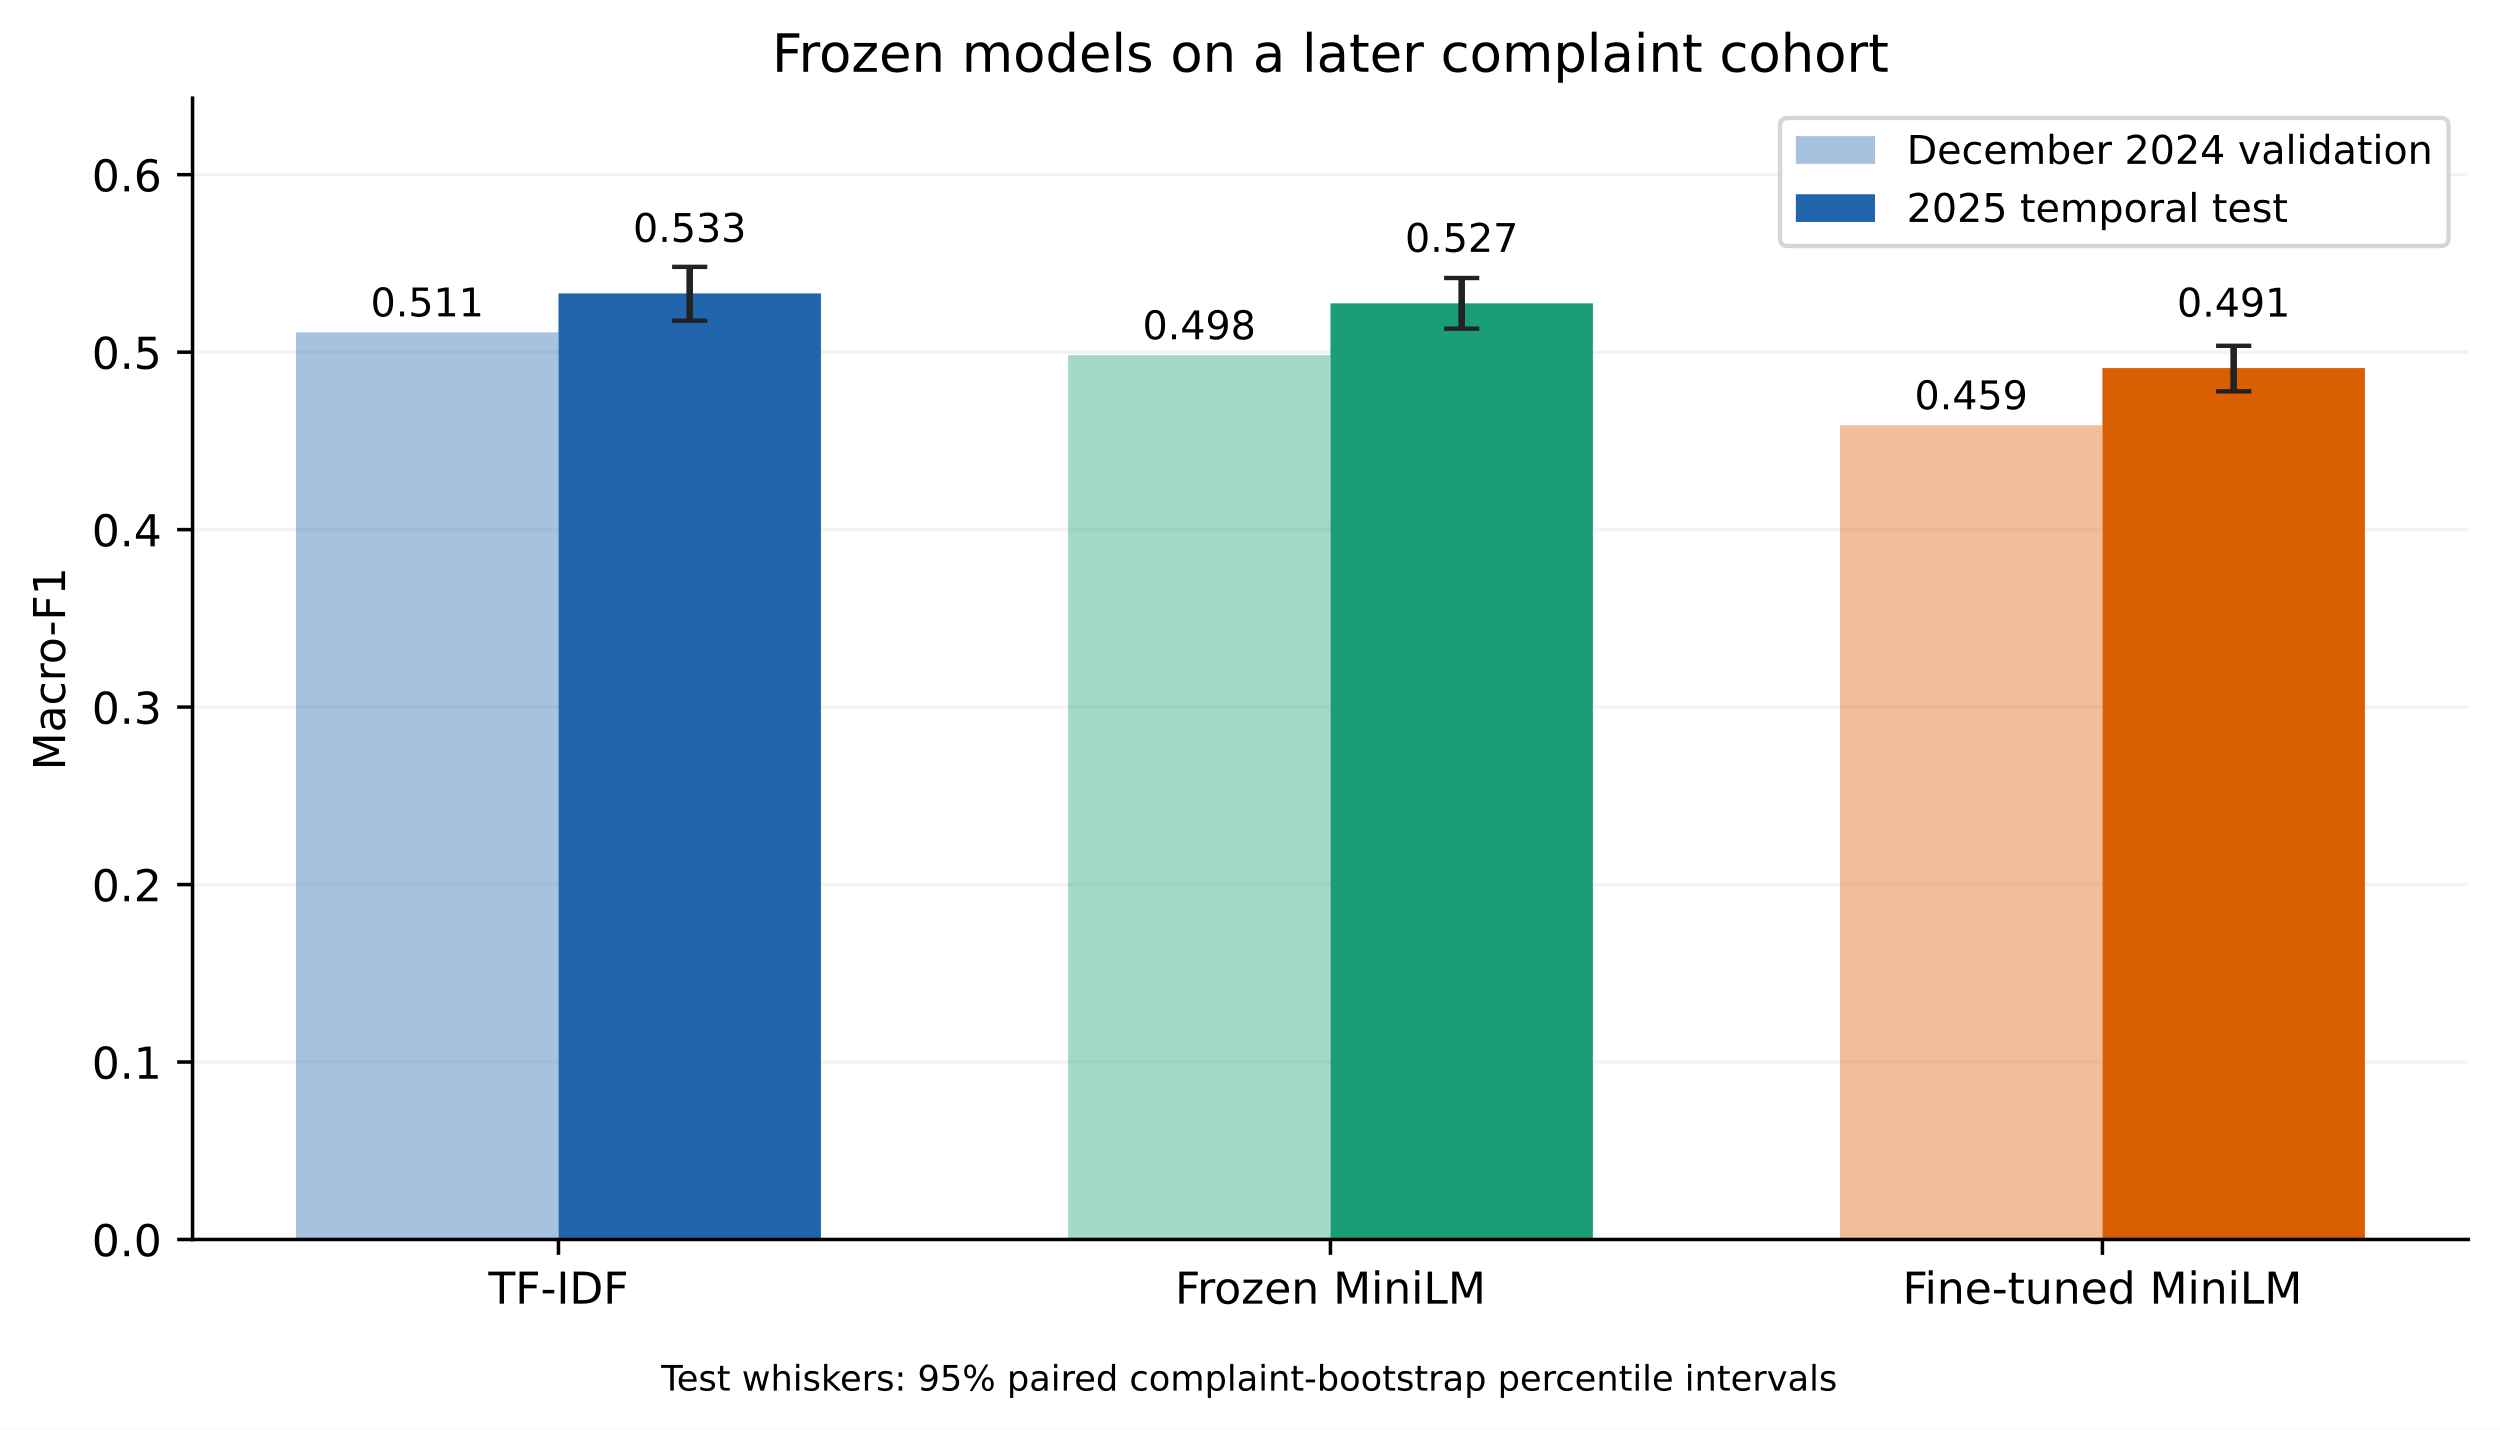
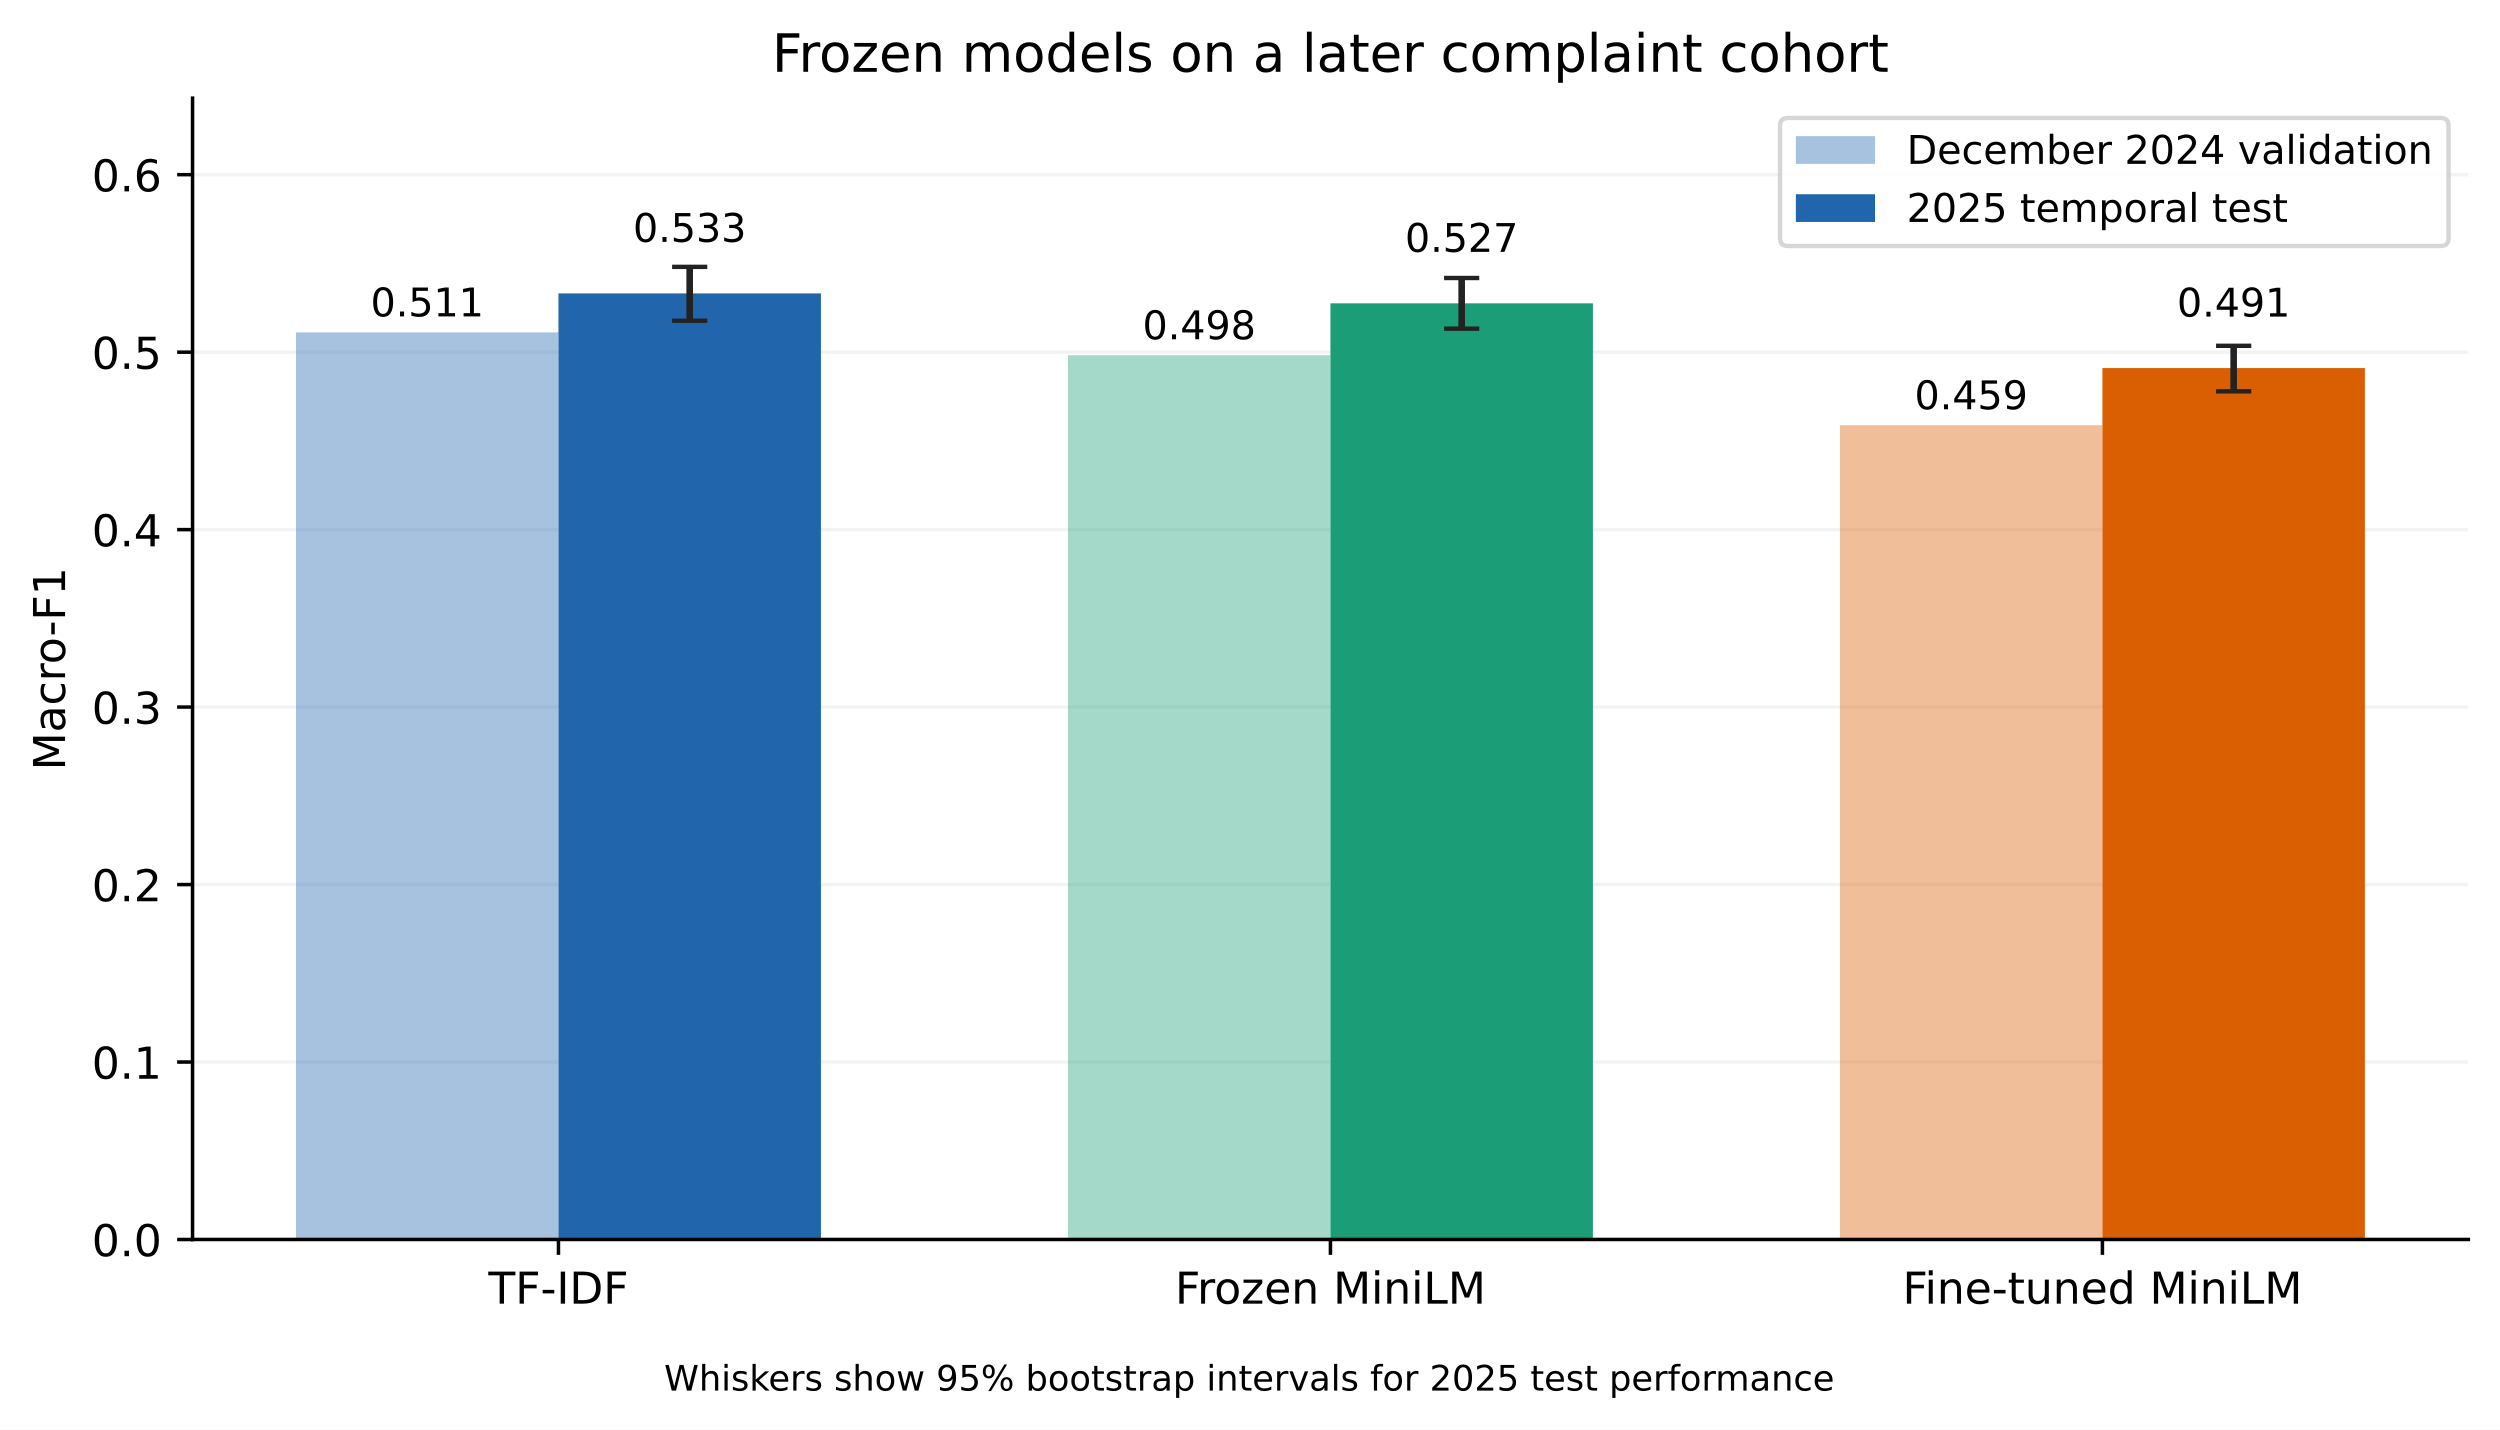
<svg xmlns="http://www.w3.org/2000/svg" xmlns:xlink="http://www.w3.org/1999/xlink" width="568.461pt" height="325.062pt" viewBox="0 0 568.461 325.062" version="1.1">
  <defs>
    <style type="text/css">*{stroke-linejoin: round; stroke-linecap: butt}</style>
  </defs>
  <g id="figure_1">
    <g id="patch_1">
      <path d="M 0 325.062  L 568.461 325.062  L 568.461 0  L 0 0  z " style="fill: #ffffff" />
    </g>
    <g id="axes_1">
      <g id="patch_2">
        <path d="M 43.781 281.838  L 561.261 281.838  L 561.261 22.318  L 43.781 22.318  z " style="fill: #ffffff" />
      </g>
      <g id="matplotlib.axis_1">
        <g id="xtick_1">
          <g id="line2d_1">
            <defs>
-               <path id="m0c07a40f7c" d="M 0 0  L 0 3.5  " style="stroke: #000000; stroke-width: 0.8" />
+               <path id="m59cb659e03" d="M 0 0  L 0 3.5  " style="stroke: #000000; stroke-width: 0.8" />
            </defs>
            <g>
-               <use xlink:href="#m0c07a40f7c" x="126.985" y="281.838" style="stroke: #000000; stroke-width: 0.8" />
+               <use xlink:href="#m59cb659e03" x="126.985" y="281.838" style="stroke: #000000; stroke-width: 0.8" />
            </g>
          </g>
          <g id="text_1">
            <text style="font-size: 10px; font-family: 'DejaVu Sans', 'Bitstream Vera Sans', 'Computer Modern Sans Serif', 'Lucida Grande', 'Verdana', 'Geneva', 'Lucid', 'Arial', 'Helvetica', 'Avant Garde', sans-serif; text-anchor: middle" x="126.985" y="296.437" transform="rotate(-0 126.9853 296.4366)">TF-IDF</text>
          </g>
        </g>
        <g id="xtick_2">
          <g id="line2d_2">
            <g>
-               <use xlink:href="#m0c07a40f7c" x="302.521" y="281.838" style="stroke: #000000; stroke-width: 0.8" />
+               <use xlink:href="#m59cb659e03" x="302.521" y="281.838" style="stroke: #000000; stroke-width: 0.8" />
            </g>
          </g>
          <g id="text_2">
            <text style="font-size: 10px; font-family: 'DejaVu Sans', 'Bitstream Vera Sans', 'Computer Modern Sans Serif', 'Lucida Grande', 'Verdana', 'Geneva', 'Lucid', 'Arial', 'Helvetica', 'Avant Garde', sans-serif; text-anchor: middle" x="302.521" y="296.437" transform="rotate(-0 302.5213 296.4366)">Frozen MiniLM</text>
          </g>
        </g>
        <g id="xtick_3">
          <g id="line2d_3">
            <g>
-               <use xlink:href="#m0c07a40f7c" x="478.057" y="281.838" style="stroke: #000000; stroke-width: 0.8" />
+               <use xlink:href="#m59cb659e03" x="478.057" y="281.838" style="stroke: #000000; stroke-width: 0.8" />
            </g>
          </g>
          <g id="text_3">
            <text style="font-size: 10px; font-family: 'DejaVu Sans', 'Bitstream Vera Sans', 'Computer Modern Sans Serif', 'Lucida Grande', 'Verdana', 'Geneva', 'Lucid', 'Arial', 'Helvetica', 'Avant Garde', sans-serif; text-anchor: middle" x="478.057" y="296.437" transform="rotate(-0 478.0572 296.4366)">Fine-tuned MiniLM</text>
          </g>
        </g>
      </g>
      <g id="matplotlib.axis_2">
        <g id="ytick_1">
          <g id="line2d_4">
-             <path d="M 43.781 281.838  L 561.261 281.838  " clip-path="url(#p844718b5e9)" style="fill: none; stroke: #b0b0b0; stroke-opacity: 0.15; stroke-width: 0.8; stroke-linecap: square" />
+             <path d="M 43.781 281.838  L 561.261 281.838  " clip-path="url(#p747cdd9869)" style="fill: none; stroke: #b0b0b0; stroke-opacity: 0.15; stroke-width: 0.8; stroke-linecap: square" />
          </g>
          <g id="line2d_5">
            <defs>
-               <path id="m49a318fd57" d="M 0 0  L -3.5 0  " style="stroke: #000000; stroke-width: 0.8" />
+               <path id="meec161edd4" d="M 0 0  L -3.5 0  " style="stroke: #000000; stroke-width: 0.8" />
            </defs>
            <g>
-               <use xlink:href="#m49a318fd57" x="43.781" y="281.838" style="stroke: #000000; stroke-width: 0.8" />
+               <use xlink:href="#meec161edd4" x="43.781" y="281.838" style="stroke: #000000; stroke-width: 0.8" />
            </g>
          </g>
          <g id="text_4">
            <text style="font-size: 10px; font-family: 'DejaVu Sans', 'Bitstream Vera Sans', 'Computer Modern Sans Serif', 'Lucida Grande', 'Verdana', 'Geneva', 'Lucid', 'Arial', 'Helvetica', 'Avant Garde', sans-serif; text-anchor: end" x="36.781" y="285.637" transform="rotate(-0 36.78125 285.6373)">0.0</text>
          </g>
        </g>
        <g id="ytick_2">
          <g id="line2d_6">
-             <path d="M 43.781 241.485  L 561.261 241.485  " clip-path="url(#p844718b5e9)" style="fill: none; stroke: #b0b0b0; stroke-opacity: 0.15; stroke-width: 0.8; stroke-linecap: square" />
+             <path d="M 43.781 241.485  L 561.261 241.485  " clip-path="url(#p747cdd9869)" style="fill: none; stroke: #b0b0b0; stroke-opacity: 0.15; stroke-width: 0.8; stroke-linecap: square" />
          </g>
          <g id="line2d_7">
            <g>
-               <use xlink:href="#m49a318fd57" x="43.781" y="241.485" style="stroke: #000000; stroke-width: 0.8" />
+               <use xlink:href="#meec161edd4" x="43.781" y="241.485" style="stroke: #000000; stroke-width: 0.8" />
            </g>
          </g>
          <g id="text_5">
            <text style="font-size: 10px; font-family: 'DejaVu Sans', 'Bitstream Vera Sans', 'Computer Modern Sans Serif', 'Lucida Grande', 'Verdana', 'Geneva', 'Lucid', 'Arial', 'Helvetica', 'Avant Garde', sans-serif; text-anchor: end" x="36.781" y="245.284" transform="rotate(-0 36.78125 245.284)">0.1</text>
          </g>
        </g>
        <g id="ytick_3">
          <g id="line2d_8">
-             <path d="M 43.781 201.132  L 561.261 201.132  " clip-path="url(#p844718b5e9)" style="fill: none; stroke: #b0b0b0; stroke-opacity: 0.15; stroke-width: 0.8; stroke-linecap: square" />
+             <path d="M 43.781 201.132  L 561.261 201.132  " clip-path="url(#p747cdd9869)" style="fill: none; stroke: #b0b0b0; stroke-opacity: 0.15; stroke-width: 0.8; stroke-linecap: square" />
          </g>
          <g id="line2d_9">
            <g>
-               <use xlink:href="#m49a318fd57" x="43.781" y="201.132" style="stroke: #000000; stroke-width: 0.8" />
+               <use xlink:href="#meec161edd4" x="43.781" y="201.132" style="stroke: #000000; stroke-width: 0.8" />
            </g>
          </g>
          <g id="text_6">
            <text style="font-size: 10px; font-family: 'DejaVu Sans', 'Bitstream Vera Sans', 'Computer Modern Sans Serif', 'Lucida Grande', 'Verdana', 'Geneva', 'Lucid', 'Arial', 'Helvetica', 'Avant Garde', sans-serif; text-anchor: end" x="36.781" y="204.931" transform="rotate(-0 36.78125 204.9307)">0.2</text>
          </g>
        </g>
        <g id="ytick_4">
          <g id="line2d_10">
-             <path d="M 43.781 160.778  L 561.261 160.778  " clip-path="url(#p844718b5e9)" style="fill: none; stroke: #b0b0b0; stroke-opacity: 0.15; stroke-width: 0.8; stroke-linecap: square" />
+             <path d="M 43.781 160.778  L 561.261 160.778  " clip-path="url(#p747cdd9869)" style="fill: none; stroke: #b0b0b0; stroke-opacity: 0.15; stroke-width: 0.8; stroke-linecap: square" />
          </g>
          <g id="line2d_11">
            <g>
-               <use xlink:href="#m49a318fd57" x="43.781" y="160.778" style="stroke: #000000; stroke-width: 0.8" />
+               <use xlink:href="#meec161edd4" x="43.781" y="160.778" style="stroke: #000000; stroke-width: 0.8" />
            </g>
          </g>
          <g id="text_7">
            <text style="font-size: 10px; font-family: 'DejaVu Sans', 'Bitstream Vera Sans', 'Computer Modern Sans Serif', 'Lucida Grande', 'Verdana', 'Geneva', 'Lucid', 'Arial', 'Helvetica', 'Avant Garde', sans-serif; text-anchor: end" x="36.781" y="164.577" transform="rotate(-0 36.78125 164.5774)">0.3</text>
          </g>
        </g>
        <g id="ytick_5">
          <g id="line2d_12">
-             <path d="M 43.781 120.425  L 561.261 120.425  " clip-path="url(#p844718b5e9)" style="fill: none; stroke: #b0b0b0; stroke-opacity: 0.15; stroke-width: 0.8; stroke-linecap: square" />
+             <path d="M 43.781 120.425  L 561.261 120.425  " clip-path="url(#p747cdd9869)" style="fill: none; stroke: #b0b0b0; stroke-opacity: 0.15; stroke-width: 0.8; stroke-linecap: square" />
          </g>
          <g id="line2d_13">
            <g>
-               <use xlink:href="#m49a318fd57" x="43.781" y="120.425" style="stroke: #000000; stroke-width: 0.8" />
+               <use xlink:href="#meec161edd4" x="43.781" y="120.425" style="stroke: #000000; stroke-width: 0.8" />
            </g>
          </g>
          <g id="text_8">
            <text style="font-size: 10px; font-family: 'DejaVu Sans', 'Bitstream Vera Sans', 'Computer Modern Sans Serif', 'Lucida Grande', 'Verdana', 'Geneva', 'Lucid', 'Arial', 'Helvetica', 'Avant Garde', sans-serif; text-anchor: end" x="36.781" y="124.224" transform="rotate(-0 36.78125 124.2242)">0.4</text>
          </g>
        </g>
        <g id="ytick_6">
          <g id="line2d_14">
-             <path d="M 43.781 80.072  L 561.261 80.072  " clip-path="url(#p844718b5e9)" style="fill: none; stroke: #b0b0b0; stroke-opacity: 0.15; stroke-width: 0.8; stroke-linecap: square" />
+             <path d="M 43.781 80.072  L 561.261 80.072  " clip-path="url(#p747cdd9869)" style="fill: none; stroke: #b0b0b0; stroke-opacity: 0.15; stroke-width: 0.8; stroke-linecap: square" />
          </g>
          <g id="line2d_15">
            <g>
-               <use xlink:href="#m49a318fd57" x="43.781" y="80.072" style="stroke: #000000; stroke-width: 0.8" />
+               <use xlink:href="#meec161edd4" x="43.781" y="80.072" style="stroke: #000000; stroke-width: 0.8" />
            </g>
          </g>
          <g id="text_9">
            <text style="font-size: 10px; font-family: 'DejaVu Sans', 'Bitstream Vera Sans', 'Computer Modern Sans Serif', 'Lucida Grande', 'Verdana', 'Geneva', 'Lucid', 'Arial', 'Helvetica', 'Avant Garde', sans-serif; text-anchor: end" x="36.781" y="83.871" transform="rotate(-0 36.78125 83.87085)">0.5</text>
          </g>
        </g>
        <g id="ytick_7">
          <g id="line2d_16">
-             <path d="M 43.781 39.718  L 561.261 39.718  " clip-path="url(#p844718b5e9)" style="fill: none; stroke: #b0b0b0; stroke-opacity: 0.15; stroke-width: 0.8; stroke-linecap: square" />
+             <path d="M 43.781 39.718  L 561.261 39.718  " clip-path="url(#p747cdd9869)" style="fill: none; stroke: #b0b0b0; stroke-opacity: 0.15; stroke-width: 0.8; stroke-linecap: square" />
          </g>
          <g id="line2d_17">
            <g>
-               <use xlink:href="#m49a318fd57" x="43.781" y="39.718" style="stroke: #000000; stroke-width: 0.8" />
+               <use xlink:href="#meec161edd4" x="43.781" y="39.718" style="stroke: #000000; stroke-width: 0.8" />
            </g>
          </g>
          <g id="text_10">
            <text style="font-size: 10px; font-family: 'DejaVu Sans', 'Bitstream Vera Sans', 'Computer Modern Sans Serif', 'Lucida Grande', 'Verdana', 'Geneva', 'Lucid', 'Arial', 'Helvetica', 'Avant Garde', sans-serif; text-anchor: end" x="36.781" y="43.518" transform="rotate(-0 36.78125 43.51756)">0.6</text>
          </g>
        </g>
        <g id="text_11">
          <text style="font-size: 10px; font-family: 'DejaVu Sans', 'Bitstream Vera Sans', 'Computer Modern Sans Serif', 'Lucida Grande', 'Verdana', 'Geneva', 'Lucid', 'Arial', 'Helvetica', 'Avant Garde', sans-serif; text-anchor: middle" x="14.798" y="152.078" transform="rotate(-90 14.79844 152.0781)">Macro-F1</text>
        </g>
      </g>
      <g id="patch_3">
-         <path d="M 67.303 281.838  L 126.985 281.838  L 126.985 75.58  L 67.303 75.58  z " clip-path="url(#p844718b5e9)" style="fill: #2166ac; opacity: 0.4" />
+         <path d="M 67.303 281.838  L 126.985 281.838  L 126.985 75.58  L 67.303 75.58  z " clip-path="url(#p747cdd9869)" style="fill: #2166ac; opacity: 0.4" />
      </g>
      <g id="patch_4">
-         <path d="M 242.839 281.838  L 302.521 281.838  L 302.521 80.771  L 242.839 80.771  z " clip-path="url(#p844718b5e9)" style="fill: #1b9e77; opacity: 0.4" />
+         <path d="M 242.839 281.838  L 302.521 281.838  L 302.521 80.771  L 242.839 80.771  z " clip-path="url(#p747cdd9869)" style="fill: #1b9e77; opacity: 0.4" />
      </g>
      <g id="patch_5">
-         <path d="M 418.375 281.838  L 478.057 281.838  L 478.057 96.687  L 418.375 96.687  z " clip-path="url(#p844718b5e9)" style="fill: #d95f02; opacity: 0.4" />
+         <path d="M 418.375 281.838  L 478.057 281.838  L 478.057 96.687  L 418.375 96.687  z " clip-path="url(#p747cdd9869)" style="fill: #d95f02; opacity: 0.4" />
      </g>
      <g id="patch_6">
-         <path d="M 126.985 281.838  L 186.668 281.838  L 186.668 66.707  L 126.985 66.707  z " clip-path="url(#p844718b5e9)" style="fill: #2166ac" />
+         <path d="M 126.985 281.838  L 186.668 281.838  L 186.668 66.707  L 126.985 66.707  z " clip-path="url(#p747cdd9869)" style="fill: #2166ac" />
      </g>
      <g id="patch_7">
-         <path d="M 302.521 281.838  L 362.203 281.838  L 362.203 68.979  L 302.521 68.979  z " clip-path="url(#p844718b5e9)" style="fill: #1b9e77" />
+         <path d="M 302.521 281.838  L 362.203 281.838  L 362.203 68.979  L 302.521 68.979  z " clip-path="url(#p747cdd9869)" style="fill: #1b9e77" />
      </g>
      <g id="patch_8">
-         <path d="M 478.057 281.838  L 537.739 281.838  L 537.739 83.69  L 478.057 83.69  z " clip-path="url(#p844718b5e9)" style="fill: #d95f02" />
+         <path d="M 478.057 281.838  L 537.739 281.838  L 537.739 83.69  L 478.057 83.69  z " clip-path="url(#p747cdd9869)" style="fill: #d95f02" />
      </g>
      <g id="LineCollection_1">
-         <path d="M 156.826 72.926  L 156.826 60.674  " clip-path="url(#p844718b5e9)" style="fill: none; stroke: #222222; stroke-width: 1.5" />
-         <path d="M 332.362 74.732  L 332.362 63.219  " clip-path="url(#p844718b5e9)" style="fill: none; stroke: #222222; stroke-width: 1.5" />
-         <path d="M 507.898 88.987  L 507.898 78.623  " clip-path="url(#p844718b5e9)" style="fill: none; stroke: #222222; stroke-width: 1.5" />
+         <path d="M 156.826 72.926  L 156.826 60.674  " clip-path="url(#p747cdd9869)" style="fill: none; stroke: #222222; stroke-width: 1.5" />
+         <path d="M 332.362 74.732  L 332.362 63.219  " clip-path="url(#p747cdd9869)" style="fill: none; stroke: #222222; stroke-width: 1.5" />
+         <path d="M 507.898 88.987  L 507.898 78.623  " clip-path="url(#p747cdd9869)" style="fill: none; stroke: #222222; stroke-width: 1.5" />
      </g>
      <g id="line2d_18">
        <defs>
-           <path id="mb13d3439ee" d="M 4 0  L -4 -0  " style="stroke: #222222" />
+           <path id="m614d6b63fc" d="M 4 0  L -4 -0  " style="stroke: #222222" />
        </defs>
-         <g clip-path="url(#p844718b5e9)">
-           <use xlink:href="#mb13d3439ee" x="156.826" y="72.926" style="fill: #1f77b4; stroke: #222222" />
-           <use xlink:href="#mb13d3439ee" x="332.362" y="74.732" style="fill: #1f77b4; stroke: #222222" />
-           <use xlink:href="#mb13d3439ee" x="507.898" y="88.987" style="fill: #1f77b4; stroke: #222222" />
+         <g clip-path="url(#p747cdd9869)">
+           <use xlink:href="#m614d6b63fc" x="156.826" y="72.926" style="fill: #1f77b4; stroke: #222222" />
+           <use xlink:href="#m614d6b63fc" x="332.362" y="74.732" style="fill: #1f77b4; stroke: #222222" />
+           <use xlink:href="#m614d6b63fc" x="507.898" y="88.987" style="fill: #1f77b4; stroke: #222222" />
        </g>
      </g>
      <g id="line2d_19">
-         <g clip-path="url(#p844718b5e9)">
-           <use xlink:href="#mb13d3439ee" x="156.826" y="60.674" style="fill: #1f77b4; stroke: #222222" />
-           <use xlink:href="#mb13d3439ee" x="332.362" y="63.219" style="fill: #1f77b4; stroke: #222222" />
-           <use xlink:href="#mb13d3439ee" x="507.898" y="78.623" style="fill: #1f77b4; stroke: #222222" />
+         <g clip-path="url(#p747cdd9869)">
+           <use xlink:href="#m614d6b63fc" x="156.826" y="60.674" style="fill: #1f77b4; stroke: #222222" />
+           <use xlink:href="#m614d6b63fc" x="332.362" y="63.219" style="fill: #1f77b4; stroke: #222222" />
+           <use xlink:href="#m614d6b63fc" x="507.898" y="78.623" style="fill: #1f77b4; stroke: #222222" />
        </g>
      </g>
      <g id="patch_9">
        <path d="M 43.781 281.838  L 43.781 22.318  " style="fill: none; stroke: #000000; stroke-width: 0.8; stroke-linejoin: miter; stroke-linecap: square" />
      </g>
      <g id="patch_10">
        <path d="M 43.781 281.838  L 561.261 281.838  " style="fill: none; stroke: #000000; stroke-width: 0.8; stroke-linejoin: miter; stroke-linecap: square" />
      </g>
      <g id="text_12">
        <text style="font-size: 9px; font-family: 'DejaVu Sans', 'Bitstream Vera Sans', 'Computer Modern Sans Serif', 'Lucida Grande', 'Verdana', 'Geneva', 'Lucid', 'Arial', 'Helvetica', 'Avant Garde', sans-serif; text-anchor: middle" x="97.144" y="71.948" transform="rotate(-0 97.14418 71.94817)">0.511</text>
      </g>
      <g id="text_13">
        <text style="font-size: 9px; font-family: 'DejaVu Sans', 'Bitstream Vera Sans', 'Computer Modern Sans Serif', 'Lucida Grande', 'Verdana', 'Geneva', 'Lucid', 'Arial', 'Helvetica', 'Avant Garde', sans-serif; text-anchor: middle" x="156.826" y="55.004" transform="rotate(-0 156.8264 55.0043)">0.533</text>
      </g>
      <g id="text_14">
        <text style="font-size: 9px; font-family: 'DejaVu Sans', 'Bitstream Vera Sans', 'Computer Modern Sans Serif', 'Lucida Grande', 'Verdana', 'Geneva', 'Lucid', 'Arial', 'Helvetica', 'Avant Garde', sans-serif; text-anchor: middle" x="272.68" y="77.139" transform="rotate(-0 272.6801 77.13904)">0.498</text>
      </g>
      <g id="text_15">
        <text style="font-size: 9px; font-family: 'DejaVu Sans', 'Bitstream Vera Sans', 'Computer Modern Sans Serif', 'Lucida Grande', 'Verdana', 'Geneva', 'Lucid', 'Arial', 'Helvetica', 'Avant Garde', sans-serif; text-anchor: middle" x="332.362" y="57.277" transform="rotate(-0 332.3624 57.27659)">0.527</text>
      </g>
      <g id="text_16">
        <text style="font-size: 9px; font-family: 'DejaVu Sans', 'Bitstream Vera Sans', 'Computer Modern Sans Serif', 'Lucida Grande', 'Verdana', 'Geneva', 'Lucid', 'Arial', 'Helvetica', 'Avant Garde', sans-serif; text-anchor: middle" x="448.216" y="93.055" transform="rotate(-0 448.2161 93.05509)">0.459</text>
      </g>
      <g id="text_17">
        <text style="font-size: 9px; font-family: 'DejaVu Sans', 'Bitstream Vera Sans', 'Computer Modern Sans Serif', 'Lucida Grande', 'Verdana', 'Geneva', 'Lucid', 'Arial', 'Helvetica', 'Avant Garde', sans-serif; text-anchor: middle" x="507.898" y="71.988" transform="rotate(-0 507.8983 71.98796)">0.491</text>
      </g>
      <g id="text_18">
        <text style="font-size: 12px; font-family: 'DejaVu Sans', 'Bitstream Vera Sans', 'Computer Modern Sans Serif', 'Lucida Grande', 'Verdana', 'Geneva', 'Lucid', 'Arial', 'Helvetica', 'Avant Garde', sans-serif; text-anchor: middle" x="302.521" y="16.318" transform="rotate(-0 302.5213 16.31812)">Frozen models on a later complaint cohort</text>
      </g>
      <g id="legend_1">
        <g id="patch_11">
          <path d="M 406.553 55.939  L 554.961 55.939  Q 556.761 55.939 556.761 54.139  L 556.761 28.618  Q 556.761 26.818 554.961 26.818  L 406.553 26.818  Q 404.753 26.818 404.753 28.618  L 404.753 54.139  Q 404.753 55.939 406.553 55.939  z " style="fill: #ffffff; opacity: 0.8; stroke: #cccccc; stroke-linejoin: miter" />
        </g>
        <g id="patch_12">
          <path d="M 408.353 37.257  L 426.353 37.257  L 426.353 30.957  L 408.353 30.957  z " style="fill: #2166ac; opacity: 0.4" />
        </g>
        <g id="text_19">
          <text style="font-size: 9px; font-family: 'DejaVu Sans', 'Bitstream Vera Sans', 'Computer Modern Sans Serif', 'Lucida Grande', 'Verdana', 'Geneva', 'Lucid', 'Arial', 'Helvetica', 'Avant Garde', sans-serif; text-anchor: start" x="433.553" y="37.257" transform="rotate(-0 433.5527 37.25672)">December 2024 validation</text>
        </g>
        <g id="patch_13">
          <path d="M 408.353 50.467  L 426.353 50.467  L 426.353 44.167  L 408.353 44.167  z " style="fill: #2166ac" />
        </g>
        <g id="text_20">
          <text style="font-size: 9px; font-family: 'DejaVu Sans', 'Bitstream Vera Sans', 'Computer Modern Sans Serif', 'Lucida Grande', 'Verdana', 'Geneva', 'Lucid', 'Arial', 'Helvetica', 'Avant Garde', sans-serif; text-anchor: start" x="433.553" y="50.467" transform="rotate(-0 433.5527 50.46703)">2025 temporal test</text>
        </g>
      </g>
    </g>
    <g id="text_21">
-       <text style="font-size: 8px; font-family: 'DejaVu Sans', 'Bitstream Vera Sans', 'Computer Modern Sans Serif', 'Lucida Grande', 'Verdana', 'Geneva', 'Lucid', 'Arial', 'Helvetica', 'Avant Garde', sans-serif; text-anchor: middle" x="284.061" y="316.198" transform="rotate(-0 284.0612 316.1981)">Test whiskers: 95% paired complaint-bootstrap percentile intervals</text>
+       <text style="font-size: 8px; font-family: 'DejaVu Sans', 'Bitstream Vera Sans', 'Computer Modern Sans Serif', 'Lucida Grande', 'Verdana', 'Geneva', 'Lucid', 'Arial', 'Helvetica', 'Avant Garde', sans-serif; text-anchor: middle" x="284.061" y="316.198" transform="rotate(-0 284.0612 316.1981)">Whiskers show 95% bootstrap intervals for 2025 test performance</text>
    </g>
  </g>
  <defs>
-     <clipPath id="p844718b5e9">
+     <clipPath id="p747cdd9869">
      <rect x="43.781" y="22.318" width="517.48" height="259.52" />
    </clipPath>
  </defs>
</svg>
